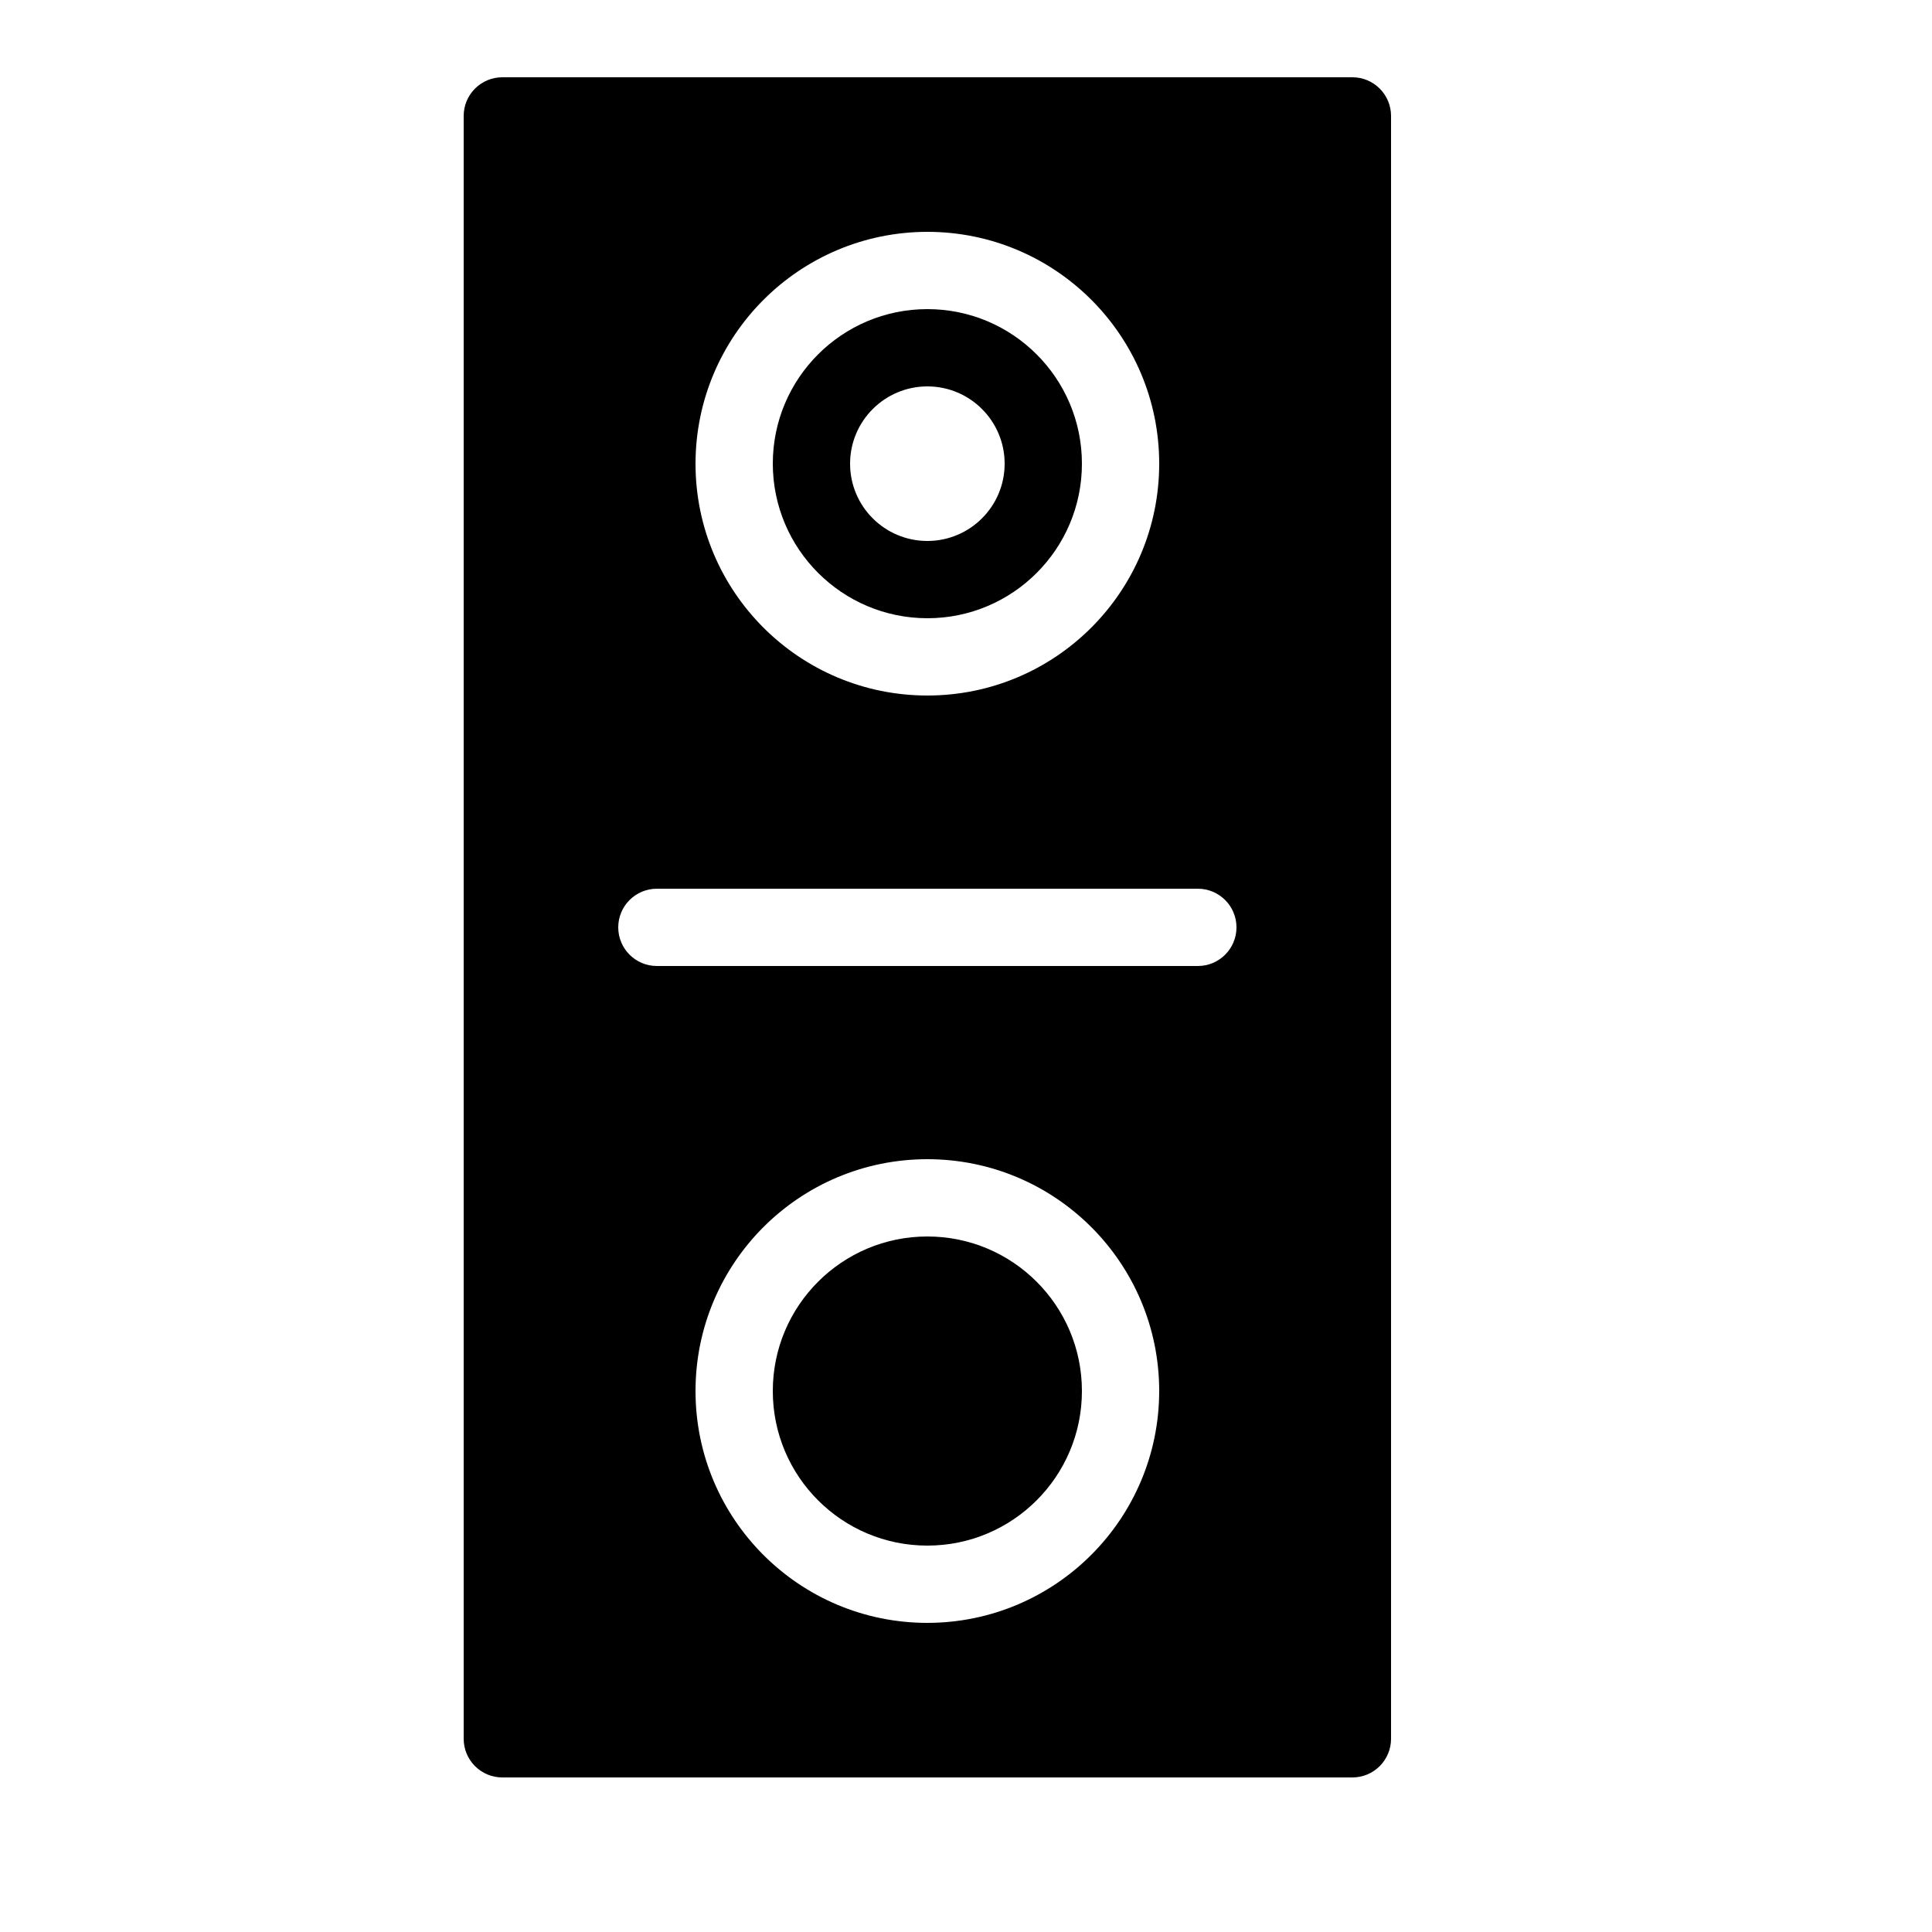
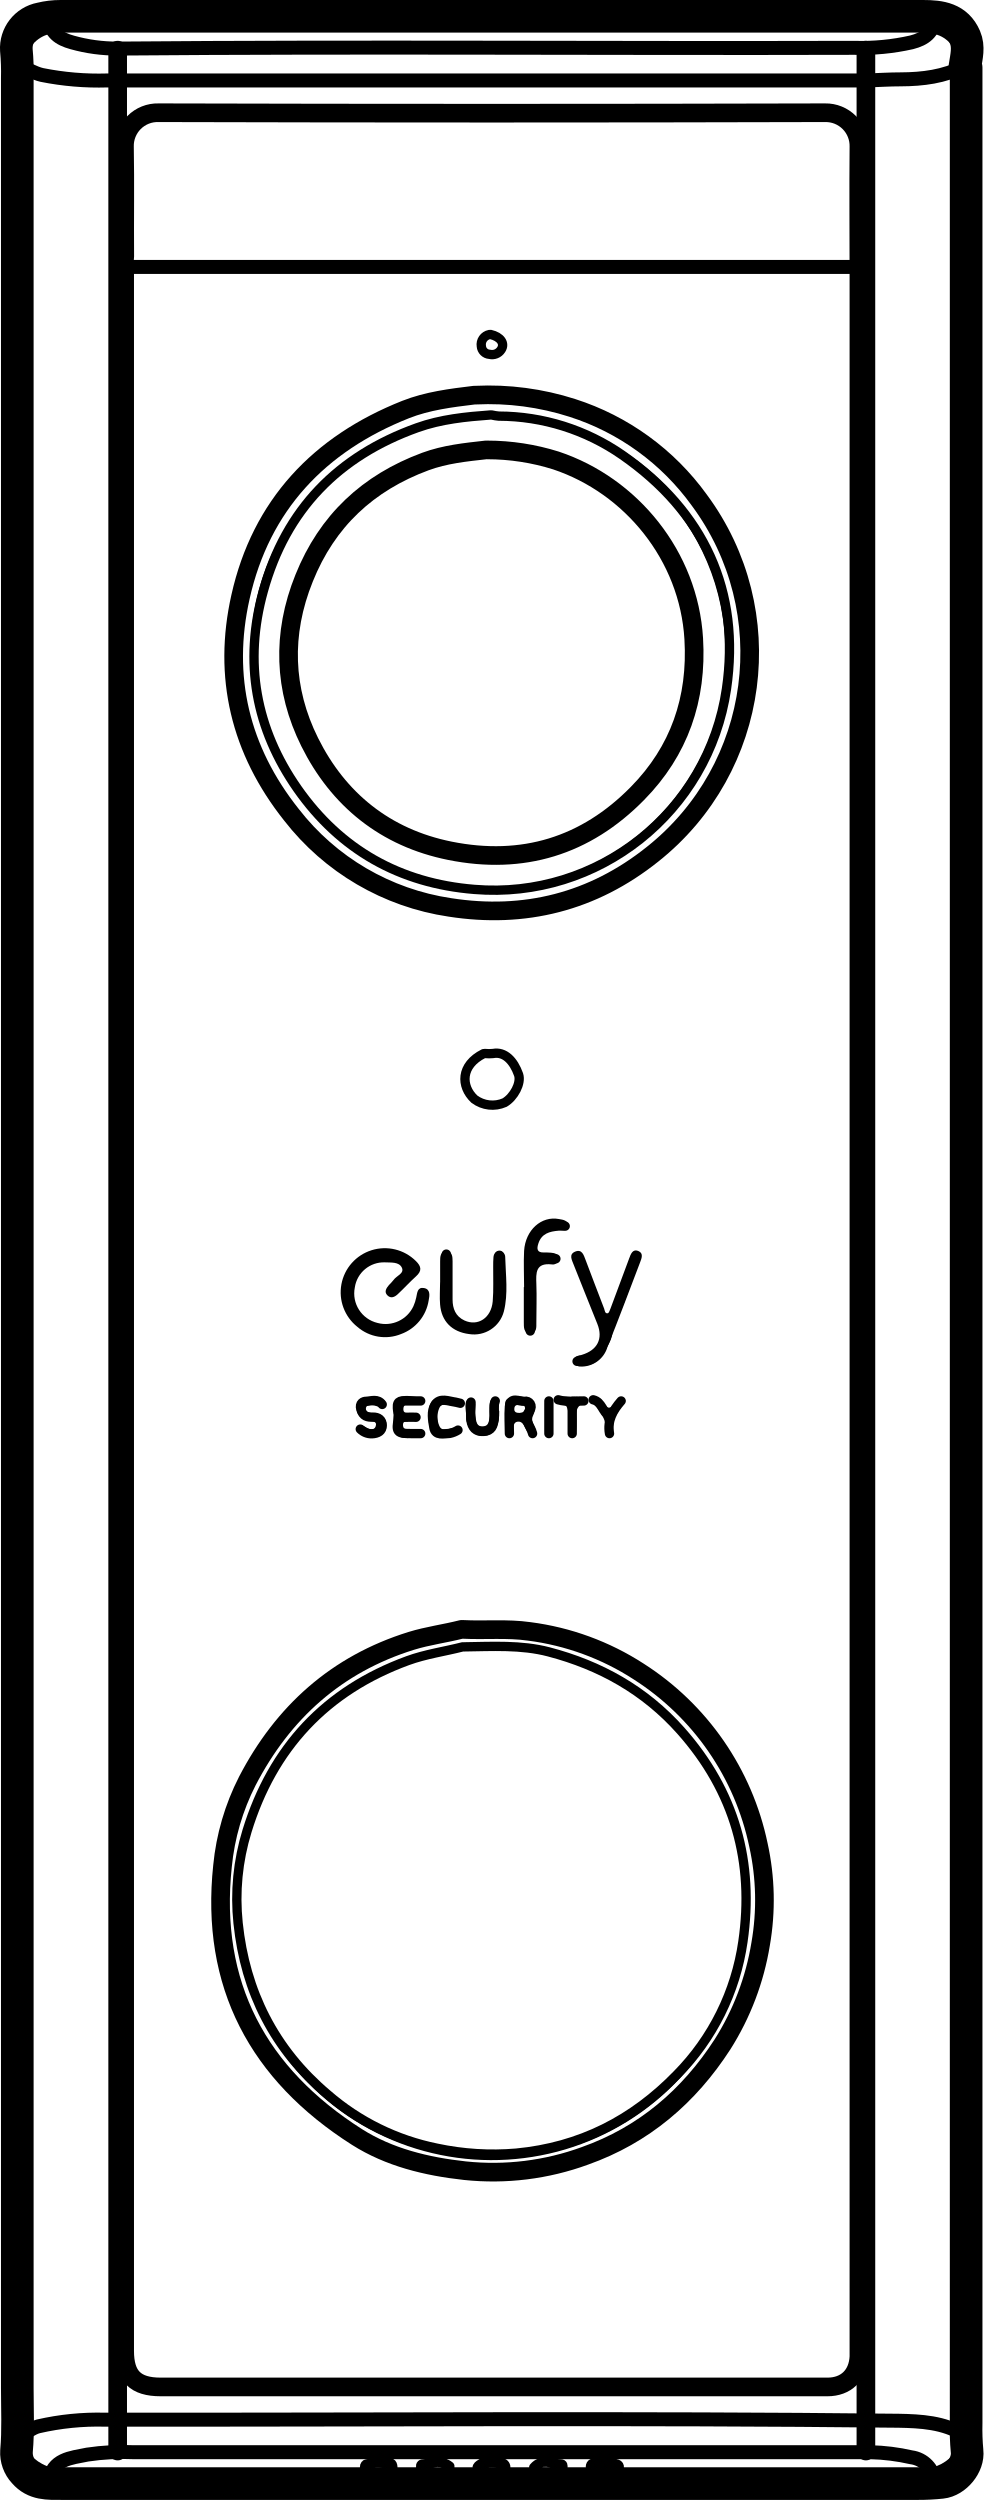
- <svg xmlns="http://www.w3.org/2000/svg" viewBox="0 0 100 100" x="0px" y="0px">
-   <g>
-     <path d="M48,32a8,8,0,1,0-8-8A8.01,8.01,0,0,0,48,32Zm0-12a4,4,0,1,1-4,4A4.003,4.003,0,0,1,48,20Z" />
-     <circle cx="48" cy="72" r="8" />
-     <path d="M70,4H26a1.999,1.999,0,0,0-2,2V90a1.999,1.999,0,0,0,2,2H70a1.999,1.999,0,0,0,2-2V6A1.999,1.999,0,0,0,70,4ZM48,12A12,12,0,1,1,36,24,12.013,12.013,0,0,1,48,12Zm0,72A12,12,0,1,1,60,72,12.013,12.013,0,0,1,48,84ZM62,50H34a2,2,0,0,1,0-4H62a2,2,0,0,1,0,4Z" />
-   </g>
+ <svg xmlns="http://www.w3.org/2000/svg" id="e2618fb2-9577-4765-be78-714d36dd8b3f" data-name="Layer 2" width="210.98" height="536.26" viewBox="0 0 210.98 536.26">
+   <path d="M206.17,6.84A7.78,7.78,0,0,1,208,12.13c0,1.17,0,2.34,0,3.5V524.82c0,5.92-2.66,8.77-8.53,9.12-.92.06-1.84,0-2.75,0H14.27c-1,0-2,0-3,0-5.6-.42-8.23-3.23-8.3-8.85,0-1.25,0-2.5,0-3.75Q3,267.23,3,13.14c0-2.3.23-4.5,1.86-6.3l.38.32a7.88,7.88,0,0,0-1.12,3c0,.31,0,.82.14.9.36.18.52-.25.68-.51A9.43,9.43,0,0,1,7.69,7.79c.87-.63,3.13-.46,2.35-2.09S7.76,5.54,6.6,6a4.64,4.64,0,0,0-.44.23l-.32-.38c1.85-1.74,4.15-1.9,6.52-1.9H198.64c2.37,0,4.67.16,6.52,1.9-.11.13-.22.25-.32.38a3.81,3.81,0,0,0-.45-.23c-1.16-.44-2.63-1.8-3.48-.24S202.57,6.93,203,8a5.61,5.61,0,0,0-4.59,1c-3,2-6.64,2-10.1,2.35-3,.29-2,2.43-2.18,4.09-.16,2,1.2,2,2.63,2a53.92,53.92,0,0,0,16.76-2c-.76,1.2-2.09,1.26-3.26,1.6-4.47,1.29-9.1.87-13.65,1.29-2,.19-2.68.9-2.51,2.77.07.74,0,1.5,0,2.25V514.61a16.51,16.51,0,0,1,0,2c-.27,2.2.68,2.87,2.85,2.89,5.24,0,10.53.12,15.52,2,1.7.64,2.08.21,2-1.38,0-.67,0-1.34,0-2V20.16c0-.91,0-1.83,0-2.75a1.9,1.9,0,0,0-.87-1.93c1.32-1.79.71-3.45-.44-5C204.46,9.6,203.71,8.83,203,8c1,0,1.56.76,2.24,1.34s.9,2,1.48,1.59.07-1.63-.29-2.46c-.2-.44-.43-.88-.64-1.32ZM5.47,15.48c-1.42,1-.85,2.43-.85,3.68q0,249.84,0,499.69c0,.66,0,1.33,0,2,0,.86.34,1.25,1.24.89,5.38-2.16,11.07-2.15,16.72-2.28,1.7,0,2.49-.62,2.34-2.35-.05-.67,0-1.34,0-2V22.92c0-.67-.05-1.34,0-2,.12-1.64-.49-2.46-2.26-2.47a64.44,64.44,0,0,1-7.22-.4c-3.41-.41-7-.12-9.92-2.54a52.44,52.44,0,0,0,15.76,2c3.66-.06,3.75-.16,3.67-3.79,0-1.64-.8-2.12-2.25-2.3-4.1-.51-8.36-.56-11.77-3.46A1.5,1.5,0,0,0,10,7.75C6.54,8,4,12.4,5.47,15.48ZM25.59,268.75V515.46c0,4,0,4,3.94,4h152c3.89,0,3.9,0,3.9-4V22.49c0-4,0-4-3.94-4h-152c-.5,0-1,0-1.5,0-1.65-.11-2.53.54-2.4,2.31.06.91,0,1.83,0,2.75Zm80-264.15q-45.6,0-91.19,0c-1,0-2.68-.68-3,.86s.77,2.66,2.2,3.26a22.93,22.93,0,0,0,2.83.95,37,37,0,0,0,9.67.81H185c1.75,0,3.5,0,5.25-.12A23.46,23.46,0,0,0,196.81,9c1.61-.57,3.07-1.65,2.81-3.37-.28-1.88-2.19-1-3.34-1Q150.92,4.56,105.58,4.6Zm-.06,521.81h76c.84,0,1.67,0,2.5,0a1.36,1.36,0,0,0,1.37-1.19c1-3.66-.07-5.08-3.79-5.08H29.38c-.75,0-1.5,0-2.25,0a1.46,1.46,0,0,0-1.4.85c-1.34,2.88.2,5.42,3.32,5.43Zm0,6.55q45.61,0,91.21,0c1,0,2.47.61,2.79-.8s-.69-2.34-1.89-2.94a10.93,10.93,0,0,0-2.32-.9,38.19,38.19,0,0,0-8.89-1.18q-81,0-161.92,0A28.79,28.79,0,0,0,14,528.89c-1.49.59-2.86,1.67-2.47,3.31.33,1.42,2,.73,3.08.73Q60,533,105.53,533Zm-.31-515.48h52c8.41,0,16.83,0,25.24,0,.95,0,2.23.39,2.69-.74a6,6,0,0,0,0-4.39c-.49-1.26-1.89-.79-2.91-.79q-18.61,0-37.22,0-58,0-115.94,0c-2.16,0-3.62.09-3.56,3,0,2.51,1,3,3.26,3Q67,17.42,105.22,17.48ZM24.9,523.72c0-3.61-.26-3.85-3.54-3.52-1.9.19-3.8.32-5.71.36a27.93,27.93,0,0,0-8.08,1.3c-3.18,1-3.67,2.67-1.78,5.46,1.42,2.08,4.16,3.46,5.43,2.42,3.18-2.62,7-2.87,10.8-3.2C24.24,526.35,25.33,525.77,24.9,523.72Zm161.19-.26c-.45,2.08.5,2.91,3,3.1,3.67.27,7.51.5,10.54,3.16.66.58,1.42.33,2.13.14,2.29-.6,4.72-3.43,4.43-5.46-.32-2.29-2.46-2.4-4.15-2.92-4.19-1.28-8.58-.71-12.86-1.29C186.44,519.81,186.11,520.21,186.09,523.46ZM202,532.8c2,.08,5-3,5-5.16a4.58,4.58,0,0,0-.12-.71c-.19.09-.48.12-.57.27a8.28,8.28,0,0,1-4.79,3.69.94.94,0,0,0-.64,1.18A1,1,0,0,0,202,532.8ZM4.07,527.54a6.49,6.49,0,0,0,4.39,5.16c.67.14,1.39.26,1.7-.54s-.31-1.22-1-1.44A7.62,7.62,0,0,1,5,527.49a3.39,3.39,0,0,0-.69-.61Z" transform="translate(-0.01 -0.74)" />
+   <path d="M205.66,6.33l.51.51-.37.32-.46-.5Z" transform="translate(-0.01 -0.74)" />
+   <path d="M4.83,6.84l.51-.51.33.33-.46.5Z" transform="translate(-0.01 -0.74)" />
+   <path d="M205.16,5.83l.5.5-.32.33-.5-.45C204.94,6.08,205.05,6,205.16,5.83Z" transform="translate(-0.01 -0.74)" />
+   <path d="M5.34,6.33l.5-.49.32.37-.49.45Z" transform="translate(-0.01 -0.74)" />
+   <path d="M26,268.73q0-117.11,0-234.22a31.26,31.26,0,0,1,.11-3.75,6.77,6.77,0,0,1,7-6.41c1.92-.06,3.84,0,5.75,0H175.63c7.15,0,9.35,2.23,9.35,9.46q0,235,0,470a24,24,0,0,1-.25,4,6.76,6.76,0,0,1-6.49,5.87c-.91.07-1.83,0-2.75,0H36c-7.83,0-10-2.12-10-9.91Q26,386.22,26,268.73Zm157.36,14.92v-221c0-4,0-4-3.89-4H32c-4.84,0-4.39-.4-4.39,4.49V503.9c0,1-.06,2,0,3A5.37,5.37,0,0,0,32.88,512c.75.05,1.5,0,2.25,0H175.88c.75,0,1.5,0,2.25,0a5.35,5.35,0,0,0,5.22-5.05c.1-1,0-2,0-3ZM105.52,57.45H180c3.38,0,3.39,0,3.4-3.26,0-7.17,0-14.33,0-21.49,0-5-2-7.05-6.92-7.05H34.52c-4.82,0-6.87,2.06-6.89,6.84,0,7.16,0,14.32,0,21.49,0,3.45,0,3.47,3.44,3.47Z" transform="translate(-0.01 -0.74)" />
+   <path d="M105.29,528.39c1.4.3,3.45-.31,3.4,1.66,0,1.68-2,1.4-3.22,1.39s-3.14.3-3.17-1.45S104.24,528.76,105.29,528.39Zm.39,1.06c-.66.14-1.72-.3-1.87.55-.12.64.88.46,1.39.46.7,0,1.85.3,2-.38C107.34,529.23,106.23,529.64,105.68,529.45Z" transform="translate(-0.01 -0.74)" />
+   <path d="M94.12,528.49a5.4,5.4,0,0,1,1.1.12c.75.16,1.46.46,1.42,1.43s-.69,1.12-1.35,1.21a12.27,12.27,0,0,1-3,.13c-.92-.11-2.26-.11-2.16-1.5s1.35-1.25,2.32-1.39C92.82,528.45,93.16,528.49,94.12,528.49Zm-.89,2c.67-.17,1.9.29,1.92-.48s-1.17-.54-1.83-.54-1.92-.29-1.94.45S92.56,530.34,93.23,530.51Z" transform="translate(-0.01 -0.74)" />
+   <path d="M118.22,528.48a6.25,6.25,0,0,1,1.18.14c.73.19,1.5.44,1.47,1.41s-.72,1.1-1.38,1.19a12.2,12.2,0,0,1-2.95.18c-.92-.1-2.24-.09-2.15-1.51s1.32-1.27,2.28-1.4A13.91,13.91,0,0,1,118.22,528.48Zm-.48,2c.67-.14,1.88.26,1.89-.51s-1.21-.5-1.89-.5-1.89-.29-1.89.49S117.06,530.36,117.74,530.5Z" transform="translate(-0.01 -0.74)" />
+   <path d="M81.56,528.43a15.42,15.42,0,0,1,1.59.19c.67.15,1.26.45,1.29,1.27s-.52,1.15-1.19,1.36a6.58,6.58,0,0,1-3.44.06c-.78-.18-1.78-.28-1.7-1.42s1-1.17,1.83-1.33A14.19,14.19,0,0,1,81.56,528.43Zm0,1c-.7.21-2-.31-2.19.47s1,.55,1.53.57c.8,0,2.06.37,2.27-.38S82.18,529.64,81.54,529.42Z" transform="translate(-0.01 -0.74)" />
+   <path d="M129.43,531.56a8.09,8.09,0,0,1-2.07-.49c-1.2-.65-1.2-1.59,0-2.23a4.14,4.14,0,0,1,2.16-.35c1.31.09,3.35-.38,3.28,1.58C132.73,531.72,130.74,531.23,129.43,531.56Zm.33-1c.68-.16,1.89.26,1.88-.54s-1.23-.47-1.91-.48-1.89-.28-1.87.51S129.1,530.33,129.76,530.51Z" transform="translate(-0.01 -0.74)" />
+   <path d="M105.57,197.12a56.32,56.32,0,1,1,56.28-56.33A56.15,56.15,0,0,1,105.57,197.12Zm-.2-2.19a54.18,54.18,0,1,0-54.12-54A53.79,53.79,0,0,0,105.37,194.93Z" transform="translate(-0.01 -0.74)" />
+   <path d="M105.46,349.38c31.85-.59,59.28,26.08,59.17,59a59.13,59.13,0,1,1-118.25-.16C46.32,375.4,73.69,348.84,105.46,349.38Zm.07,1.66A57.13,57.13,0,0,0,48.08,408c0,32,25.51,57.88,57.15,57.91a57.43,57.43,0,1,0,.3-114.86Z" transform="translate(-0.01 -0.74)" />
+   <path d="M82.59,271.52a6.3,6.3,0,0,0-6.47,5.38A6.51,6.51,0,0,0,81,284.52a6.59,6.59,0,0,0,7.69-3.59,9,9,0,0,0,.61-1.9c.22-1,.24-2.25,1.66-2s1.21,1.63,1,2.66a9.18,9.18,0,0,1-5.9,7.2,9.08,9.08,0,0,1-9.4-1.54,9.46,9.46,0,1,1,12.53-14.14c1.22,1.18,1.37,2.13.06,3.31s-2.59,2.59-3.93,3.84c-.64.59-1.45,1-2.21.24s-.23-1.54.32-2.2a13,13,0,0,0,1-1.1c.61-.91,2.39-1.4,1.77-2.66S83.92,271.59,82.59,271.52Z" transform="translate(-0.01 -0.74)" />
+   <path d="M124.38,293.87a1.2,1.2,0,0,1-1.13-1c-.22-1.14.74-1.27,1.56-1.51,3.34-1,4.6-3.45,3.34-6.62-1.69-4.25-3.42-8.48-5.09-12.73-.37-1-1.11-2.21.34-2.8s1.82.76,2.2,1.74c1.34,3.49,2.63,7,4,10.49.15.42.16,1.11.77,1,.23,0,.45-.64.59-1,1.34-3.58,2.65-7.17,4-10.74.35-.91.72-2.14,2-1.6,1.12.47.69,1.54.36,2.4-2.31,6.06-4.58,12.13-7,18.15A5.83,5.83,0,0,1,124.38,293.87Z" transform="translate(-0.01 -0.74)" />
+   <path d="M94.42,275.82c0-1.5,0-3,0-4.49,0-1,0-2.21,1.43-2.16,1.2.05,1.23,1.18,1.24,2.1,0,2.75,0,5.49,0,8.23,0,1.95.65,3.61,2.55,4.49,2.88,1.32,5.75-.54,6.06-4.11.21-2.48.07-5,.1-7.48,0-.66,0-1.33.06-2s.44-1.3,1.24-1.3a1.27,1.27,0,0,1,1.28,1.29c.1,3.89.67,7.84-.29,11.66a6.61,6.61,0,0,1-7.47,4.85c-3.65-.46-5.93-2.73-6.21-6.35-.13-1.57,0-3.16,0-4.74Z" transform="translate(-0.01 -0.74)" />
+   <path d="M112.43,276.81c0-2.58-.13-5.17,0-7.74.27-4.48,3.71-7.56,7.48-6.84.88.16,2,.25,1.91,1.5s-1.18.9-2,1c-1.9.16-3.62.59-4.32,2.72-.4,1.2-.3,2,1.2,1.95.5,0,1,0,1.5.05.78.07,1.57.25,1.64,1.19a1.24,1.24,0,0,1-1.48,1.32c-3.48-.38-3.39,1.81-3.3,4.23.11,2.74,0,5.49,0,8.24,0,1,.12,2.28-1.26,2.31-1.55,0-1.41-1.35-1.43-2.41,0-2.5,0-5,0-7.49Z" transform="translate(-0.01 -0.74)" />
+   <path d="M108.37,304.57a6.68,6.68,0,0,1,0-1c.16-1.06-.52-2.58,1-3a5.09,5.09,0,0,1,4.54.52c1.22.92,1,2.12.42,3.35-.5,1,.19,1.91.5,2.83.18.52.63,1.15-.13,1.51s-1.1-.16-1.42-.68c-.22-.35-.4-.73-.6-1.09-.37-.65-.69-1.42-1.61-1.32s-.89,1-1,1.72-.13,1.28-.91,1.22-.77-.76-.79-1.34c0-.91,0-1.82,0-2.73Zm3.08-.75c.6-.07,1.22-.23,1.19-1s-.73-.77-1.3-.75-1,.19-1,.8C110.24,303.7,110.83,303.81,111.45,303.82Z" transform="translate(-0.01 -0.74)" />
+   <path d="M84.41,304.63c0-4.16,1-4.95,5.07-4.21.49.08,1.09.09,1.14.71s-.52.72-1,.85c-1.06.29-2.9-.56-3.07.79-.22,1.76,1.77.76,2.69,1.23.32.16.6.34.54.7a.79.79,0,0,1-.46.53,6,6,0,0,1-1.21.25c-.69.13-1.72-.11-1.66,1s1.06.82,1.77.89c.42,0,.84,0,1.25.05s1.11,0,1.15.69c0,.81-.68.79-1.24.88C85.32,309.68,84.41,308.87,84.41,304.63Z" transform="translate(-0.01 -0.74)" />
+   <path d="M80.08,300.38a8.82,8.82,0,0,1,1.55.29c.67.22,1.27.73,1,1.49-.31.94-1,.49-1.65.26a5.09,5.09,0,0,0-1.43-.31c-.52,0-1,.15-1.07.78s.37.74.77.86c.64.18,1.31.25,1.94.45a2.24,2.24,0,0,1,1.7,2.46,2.3,2.3,0,0,1-2,2.21,5.13,5.13,0,0,1-2.72-.1c-.8-.27-1.77-.66-1.35-1.7s1.19-.48,1.87-.07,1.59.6,1.9-.3c.4-1.15-.75-1.06-1.39-1.21-1.79-.4-2.94-1.34-2.63-3.28C76.85,300.5,78.29,300.41,80.08,300.38Z" transform="translate(-0.01 -0.74)" />
+   <path d="M107.1,303.46a13.3,13.3,0,0,1-.1,1.86c-.38,1.86-1.32,3.38-3.36,3.43s-3.07-1.38-3.56-3.23A1.2,1.2,0,0,1,100,305c.14-1.48-.8-4,.79-4.18,1.92-.19.91,2.29,1.18,3.59.21,1.06.12,2.38,1.64,2.3,1.31-.06,1.32-1.26,1.4-2.26,0-.33,0-.67,0-1,.15-1-.33-2.7,1-2.7C107.75,300.78,106.73,302.61,107.1,303.46Z" transform="translate(-0.01 -0.74)" />
+   <path d="M95.83,300.37a4.82,4.82,0,0,1,1,.09c.7.18,1.69.34,1.54,1.26s-1,.64-1.68.49c-.89-.2-2-.48-2.44.54a4.8,4.8,0,0,0,0,3.86c.46,1.09,1.51.76,2.4.54.57-.14,1.25-.37,1.48.36s-.56,1.09-1.15,1.31c-2.71,1-5-.51-5-3.47C91.79,301.43,92.6,300.35,95.83,300.37Z" transform="translate(-0.01 -0.74)" />
+   <path d="M105.5,238.09a5.84,5.84,0,1,1,6.06-5.9A5.84,5.84,0,0,1,105.5,238.09Zm0-.67a5.17,5.17,0,1,0-5.33-5.13A5.4,5.4,0,0,0,105.47,237.42Z" transform="translate(-0.01 -0.74)" />
+   <path d="M130.78,308.65a.83.83,0,0,1-.86-1c.2-2.18-.89-3.82-2.13-5.42-.34-.46-.8-1.08-.16-1.53s1.3.08,1.62.66c1,1.89,1.91,1.66,2.86-.06.34-.6,1-1.14,1.65-.69.81.56.07,1.23-.28,1.69-1.18,1.55-2.16,3.14-1.94,5.22A.93.93,0,0,1,130.78,308.65Z" transform="translate(-0.01 -0.74)" />
+   <path d="M122.78,300.34a16.52,16.52,0,0,1,2.33.19c.76.17,1,1,.29,1.18-2.34.72-1.61,2.56-1.73,4.1,0,.66,0,1.33-.09,2a.79.79,0,0,1-.77.82.78.78,0,0,1-.8-.79c-.06-1.07-.06-2.15-.1-3.23a3.64,3.64,0,0,0-.38-2.17c-.43-.6-2-.42-1.43-1.56C120.62,299.89,122,300.61,122.78,300.34Z" transform="translate(-0.01 -0.74)" />
+   <path d="M118.56,304.66c0,.91,0,1.82,0,2.72,0,.59-.12,1.24-.89,1.23s-.77-.58-.77-1.08q0-2.83,0-5.67c0-.49.11-1.08.74-1.11.79-.05.87.63.9,1.2,0,.9,0,1.81,0,2.71Z" transform="translate(-0.01 -0.74)" />
+   <path d="M107.15,72.83c1.19,1.2,1.3,2.5,0,3.63a2.42,2.42,0,0,1-3.37,0c-1.26-1.12-1.15-2.43,0-3.63l.31.35c-.51,1-.81,2,.31,2.83a1.65,1.65,0,0,0,2.06,0c1.12-.82.82-1.82.31-2.84C106.94,73.06,107.05,73,107.15,72.83Z" transform="translate(-0.01 -0.74)" />
+   <path d="M103.85,72.83a2.19,2.19,0,0,1,3.3,0c-.1.12-.21.23-.31.34h-2.68Z" transform="translate(-0.01 -0.74)" />
+   <path d="M105.53,89.25c29,0,51.78,23,51.58,52.33a51.2,51.2,0,0,1-51.64,50.84c-30.45,0-52-24.92-51.67-52.65S77.32,89.19,105.53,89.25ZM105.41,191a50.2,50.2,0,1,0-50.19-50.2A49.86,49.86,0,0,0,105.41,191Z" transform="translate(-0.01 -0.74)" />
+   <path d="M160.64,408.52A55.14,55.14,0,1,1,50.37,408c0-30.82,26-55,55.51-54.77C135,353.43,160.85,377.47,160.64,408.52Zm-55-54a53.62,53.62,0,0,0-54,53.38c-.1,30.08,23.83,54.42,53.57,54.48a53.84,53.84,0,0,0,54.29-53.5C159.53,378.54,135.83,354.59,105.62,354.52Z" transform="translate(-0.01 -0.74)" />
+   <path d="M128.15,178.19c-11,6.76-22.79,8.06-35.15,4.59a32.55,32.55,0,0,1-10.15-4.59l.3-.38a46.35,46.35,0,0,0,21.85,6.1,45.84,45.84,0,0,0,22.85-6.11Z" transform="translate(-0.01 -0.74)" />
+   <path d="M144.68,121.36q10,20.65-1,40.79l-.37-.3A47.72,47.72,0,0,0,148.53,140c-.08-6.48-1.88-12.45-4.22-18.36Z" transform="translate(-0.01 -0.74)" />
+   <path d="M83.85,102.81a41.45,41.45,0,0,1,25.63-5.65,34.76,34.76,0,0,1,13.66,3.65c-.09.13-.18.25-.26.38l-2.35-.82a43.76,43.76,0,0,0-16.12-2.63,45.47,45.47,0,0,0-20.27,5.45Z" transform="translate(-0.01 -0.74)" />
+   <path d="M65.81,159.14c-5.87-12.68-5.55-25.27.51-37.78l.37.27c-2,5.2-3.82,10.41-4.15,16.08a48.68,48.68,0,0,0,3.65,21.17Z" transform="translate(-0.01 -0.74)" />
+   <path d="M66.84,120.38a27.65,27.65,0,0,1,6-8.54l.39.32-6,8.49Z" transform="translate(-0.01 -0.74)" />
+   <path d="M138.19,111.84a27.37,27.37,0,0,1,6,8.54l-.35.26-6-8.48Z" transform="translate(-0.01 -0.74)" />
+   <path d="M138.68,169.15a25,25,0,0,1-7.53,7l-.31-.37a78,78,0,0,0,7.46-7Z" transform="translate(-0.01 -0.74)" />
+   <path d="M77.35,174.18a16.87,16.87,0,0,1-5-5l.38-.31,5,5Z" transform="translate(-0.01 -0.74)" />
+   <path d="M134.15,107.82a12.82,12.82,0,0,1,4,4l-.39.32-4-4C134,108.07,134.05,108,134.15,107.82Z" transform="translate(-0.01 -0.74)" />
+   <path d="M72.81,111.84a12.92,12.92,0,0,1,4-4l.31.38-4,4Z" transform="translate(-0.01 -0.74)" />
+   <path d="M143.68,162.15a15.13,15.13,0,0,1-3,4.51l-.39-.31,3-4.5Z" transform="translate(-0.01 -0.74)" />
+   <path d="M70.31,166.66a14.24,14.24,0,0,1-3-4.53l.36-.28,3,4.5Z" transform="translate(-0.01 -0.74)" />
+   <path d="M127.13,102.84a13.93,13.93,0,0,1,4.53,3l-.31.39-4.5-3Z" transform="translate(-0.01 -0.74)" />
+   <path d="M79.34,105.8a15.13,15.13,0,0,1,4.51-3l.29.37-4.49,3Z" transform="translate(-0.01 -0.74)" />
+   <path d="M123.14,100.81a10.22,10.22,0,0,1,4,2l-.28.35-4-2C123,101.06,123.05,100.94,123.14,100.81Z" transform="translate(-0.01 -0.74)" />
+   <path d="M82.85,178.19a8.86,8.86,0,0,1-3-2l.32-.39,3,2Z" transform="translate(-0.01 -0.74)" />
+   <path d="M131.15,176.17a8.46,8.46,0,0,1-3,2l-.3-.39,3-2Z" transform="translate(-0.01 -0.74)" />
+   <path d="M79.84,176.19a8.09,8.09,0,0,1-2.49-2l.3-.37c.84.66,1.68,1.32,2.51,2Z" transform="translate(-0.01 -0.74)" />
+   <path d="M140.7,166.66a8,8,0,0,1-2,2.49l-.38-.31,2-2.49Z" transform="translate(-0.01 -0.74)" />
+   <path d="M67.34,162.13a6.43,6.43,0,0,1-1.53-3l.38-.26c.5,1,1,2,1.51,3Z" transform="translate(-0.01 -0.74)" />
+   <path d="M131.66,105.8a7.75,7.75,0,0,1,2.49,2c-.1.13-.2.25-.31.37l-2.49-2Z" transform="translate(-0.01 -0.74)" />
+   <path d="M76.85,107.82a7.86,7.86,0,0,1,2.49-2l.31.39-2.49,2Z" transform="translate(-0.01 -0.74)" />
+   <path d="M72.32,169.15a7.83,7.83,0,0,1-2-2.49l.39-.31,2,2.49Z" transform="translate(-0.01 -0.74)" />
+   <path d="M144.16,120.38l.52,1-.37.26c-.17-.32-.33-.65-.5-1Z" transform="translate(-0.01 -0.74)" />
+   <path d="M66.32,121.36l.52-1,.36.27-.51,1Z" transform="translate(-0.01 -0.74)" />
+   <path d="M26.75,58.25V505c0,5.48,2.27,7.75,7.75,7.75h143c4,0,6.56-2.51,6.75-6.5,0-.42,0-.83,0-1.25V60.5c0-9.42-.09-18.83,0-28.25A7.12,7.12,0,0,0,177,24.92q-71.5.2-143,0a7.11,7.11,0,0,0-7.29,7.33c.14,7.83,0,15.67.06,23.5,0,.74-.33,1.55.23,2.25" transform="translate(-0.01 -0.74)" style="fill:none;stroke:#000;stroke-linecap:round;stroke-linejoin:round;stroke-width:4px" />
+   <path d="M207.25,15.25q0,252.63,0,505.25a50.43,50.43,0,0,0,.2,6c.36,3-2.47,6.41-5.46,6.72a46.38,46.38,0,0,1-5,.26q-91.87,0-183.75,0c-2.88,0-5.81.19-8.06-2.43a6.1,6.1,0,0,1-1.63-4.54c.4-4.51.17-9,.17-13.51q0-247.75,0-495.5a50.43,50.43,0,0,0-.2-6A6.44,6.44,0,0,1,8.75,4.75,17.9,17.9,0,0,1,13,4.24l185,0c3.72,0,7.26.46,9,4.49.9,2.09.31,4.17,0,6.25" transform="translate(-0.01 -0.74)" style="fill:none;stroke:#000;stroke-linecap:round;stroke-linejoin:round;stroke-width:7px" />
+   <path d="M185.75,11.5v515" transform="translate(-0.01 -0.74)" style="fill:none;stroke:#000;stroke-linecap:round;stroke-linejoin:round;stroke-width:4px" />
+   <path d="M25.25,11.5v515" transform="translate(-0.01 -0.74)" style="fill:none;stroke:#000;stroke-linecap:round;stroke-linejoin:round;stroke-width:4px" />
+   <path d="M105.25,89.75c-5.34.39-10.65.91-15.75,2.74-16.94,6.08-28.15,17.51-33,35-4.27,15.35-1.66,29.59,7.34,42.46C73,183,85.71,190.22,101.75,191.52a50.44,50.44,0,0,0,54.09-43c3.08-21-4.84-38-22.37-50.19A46.61,46.61,0,0,0,107,90a11.14,11.14,0,0,1-1.5-.24" transform="translate(-0.01 -0.74)" style="fill:none;stroke:#000;stroke-linecap:round;stroke-linejoin:round;stroke-width:2px" />
+   <path d="M10.5,4.75c.36,3,2.12,4.3,5,5.09a35.49,35.49,0,0,0,9.78,1.32c52.67-.45,105.33,0,158-.16a48.85,48.85,0,0,0,12.27-1.18c2.87-.74,4.62-2.09,5-5.07" transform="translate(-0.01 -0.74)" style="fill:none;stroke:#000;stroke-linecap:round;stroke-linejoin:round;stroke-width:3px" />
+   <path d="M206.75,523c-4.31-2.65-9.19-2.91-14-3-56.75-.63-113.5-.17-170.25-.23A57.24,57.24,0,0,0,8.24,521.2c-1.48.38-2.54,1.48-4,1.8" transform="translate(-0.01 -0.74)" style="fill:none;stroke:#000;stroke-linecap:round;stroke-linejoin:round;stroke-width:3px" />
+   <path d="M10.5,533c.72-4.83,4.68-5,8.25-5.74a51.44,51.44,0,0,1,10-.51h158a43.9,43.9,0,0,1,8.73,1.09,5.76,5.76,0,0,1,5,5.17" transform="translate(-0.01 -0.74)" style="fill:none;stroke:#000;stroke-linecap:round;stroke-linejoin:round;stroke-width:3px" />
+   <path d="M185.5,18Q104.25,18,23,18A61.89,61.89,0,0,1,9,16.82C7.27,16.43,5.89,15.43,4.25,15" transform="translate(-0.01 -0.74)" style="fill:none;stroke:#000;stroke-linecap:round;stroke-linejoin:round;stroke-width:3px" />
+   <path d="M27.25,58h156.5" transform="translate(-0.01 -0.74)" style="fill:none;stroke:#000;stroke-linecap:round;stroke-linejoin:round;stroke-width:3px" />
+   <path d="M95.75,269.75c0,3.33,0,6.67,0,10a5.75,5.75,0,0,0,5.49,6,5.84,5.84,0,0,0,6-5.75c.1-3.33,0-6.67-.1-10" transform="translate(-0.01 -0.74)" style="fill:none;stroke:#000;stroke-linecap:round;stroke-linejoin:round;stroke-width:2px" />
+   <path d="M88.25,272.25A8.08,8.08,0,0,0,75,280.75c1.22,3.35,5,5.94,8.25,5.48,4.57-.65,7.16-3.57,7.5-8" transform="translate(-0.01 -0.74)" style="fill:none;stroke:#000;stroke-linecap:round;stroke-linejoin:round;stroke-width:2px" />
+   <path d="M206.75,15c-4.24,2.18-8.81,2.74-13.5,2.76-2.42,0-4.83.16-7.25.24" transform="translate(-0.01 -0.74)" style="fill:none;stroke:#000;stroke-linecap:round;stroke-linejoin:round;stroke-width:3px" />
+   <path d="M98.75,301.75a8.56,8.56,0,0,0-1-.24c-1.54-.19-3.39-1.07-4.42.54-.91,1.41-.52,3.34-.25,4.94.32,1.84,2.14,1.25,3.42,1.22a5.29,5.29,0,0,0,1.75-.71" transform="translate(-0.01 -0.74)" style="fill:none;stroke:#000;stroke-linecap:round;stroke-linejoin:round;stroke-width:2px" />
+   <path d="M121.25,263.75c-5-1-7.28,1.5-7.35,6.75s0,10.5-.15,15.75" transform="translate(-0.01 -0.74)" style="fill:none;stroke:#000;stroke-linecap:round;stroke-linejoin:round;stroke-width:2px" />
+   <path d="M124,270.5c2,4.85,3.39,9.91,6,14.52,1.06,1.9-.38,3.61-1.24,5.22s-2.3,2.84-4.47,2.28c-.14,0-.33.15-.5.23" transform="translate(-0.01 -0.74)" style="fill:none;stroke:#000;stroke-linecap:round;stroke-linejoin:round;stroke-width:2px" />
+   <path d="M136.25,270.5c-1.79,4.88-3.15,9.94-5.75,14.5" transform="translate(-0.01 -0.74)" style="fill:none;stroke:#000;stroke-linecap:round;stroke-linejoin:round;stroke-width:2px" />
+   <path d="M96.5,529.75c-1.72-1.42-3.63-.64-5.5-.52-.59,0-.83.17-.76.77,0,.36-.07.76.51.75,2,0,4,1.15,5.75-.75" transform="translate(-0.01 -0.74)" style="fill:none;stroke:#000;stroke-linecap:round;stroke-linejoin:round;stroke-width:2px" />
+   <path d="M114.5,530.25c1.73,1.29,3.63.7,5.5.52.59,0,.83-.17.76-.77,0-.36.07-.75-.51-.75-2,0-4.06-1.22-5.75.75" transform="translate(-0.01 -0.74)" style="fill:none;stroke:#000;stroke-linecap:round;stroke-linejoin:round;stroke-width:2px" />
+   <path d="M82,302c-.94-1.33-2.33-.71-3.5-.67-.5,0-1.47.34-1.09,1.69.45,1.57,1.42,1.73,2.59,1.7s2,.56,2,1.78-.93,1.74-2.21,1.79a3.4,3.4,0,0,1-2.5-1" transform="translate(-0.01 -0.74)" style="fill:none;stroke:#000;stroke-linecap:round;stroke-linejoin:round;stroke-width:2px" />
+   <path d="M114.25,308.25c-.36-1.65-2.18-3-.56-5.05a1.18,1.18,0,0,0-1.18-1.88c-1.11.11-3-1.15-3.23,1.18-.16,1.9,0,3.83,0,5.75" transform="translate(-0.01 -0.74)" style="fill:none;stroke:#000;stroke-linecap:round;stroke-linejoin:round;stroke-width:2px" />
+   <path d="M207,525.25a10.4,10.4,0,0,1-6.75,5.75" transform="translate(-0.01 -0.74)" style="fill:none;stroke:#000;stroke-linecap:round;stroke-linejoin:round;stroke-width:2px" />
+   <path d="M4,525.25A10.4,10.4,0,0,0,10.75,531" transform="translate(-0.01 -0.74)" style="fill:none;stroke:#000;stroke-linecap:round;stroke-linejoin:round;stroke-width:2px" />
+   <path d="M10.75,7c-3.26.59-5,3-6.75,5.5" transform="translate(-0.01 -0.74)" style="fill:none;stroke:#000;stroke-linecap:round;stroke-linejoin:round;stroke-width:2px" />
+   <path d="M85.5,304.75c-.61,3.23-.39,3.5,2.75,3.5h2" transform="translate(-0.01 -0.74)" style="fill:none;stroke:#000;stroke-linecap:round;stroke-linejoin:round;stroke-width:2px" />
+   <path d="M106.25,301.25c-.53,1.31-.08,2.67-.26,4s-.48,2.43-2.24,2.54-2.48-.91-2.71-2.3a26.53,26.53,0,0,1,0-4" transform="translate(-0.01 -0.74)" style="fill:none;stroke:#000;stroke-linecap:round;stroke-linejoin:round;stroke-width:2px" />
+   <path d="M207,12.5c-1.71-2.49-3.43-5-6.75-5.5" transform="translate(-0.01 -0.74)" style="fill:none;stroke:#000;stroke-linecap:round;stroke-linejoin:round;stroke-width:2px" />
+   <path d="M90.25,301.25h-3c-1,0-2.13-.27-2,1.5.08,1.47.57,2.13,2,2,.66-.05,1.33,0,2,0" transform="translate(-0.01 -0.74)" style="fill:none;stroke:#000;stroke-linecap:round;stroke-linejoin:round;stroke-width:2px" />
+   <path d="M117.75,301.25v7" transform="translate(-0.01 -0.74)" style="fill:none;stroke:#000;stroke-linecap:round;stroke-linejoin:round;stroke-width:2px" />
+   <path d="M122.75,301.75v6.5" transform="translate(-0.01 -0.74)" style="fill:none;stroke:#000;stroke-linecap:round;stroke-linejoin:round;stroke-width:2px" />
+   <path d="M127.25,301c1.9.44,2,2.7,3.5,3.5" transform="translate(-0.01 -0.74)" style="fill:none;stroke:#000;stroke-linecap:round;stroke-linejoin:round;stroke-width:2px" />
+   <path d="M114.5,270.75h4.75" transform="translate(-0.01 -0.74)" style="fill:none;stroke:#000;stroke-linecap:round;stroke-linejoin:round;stroke-width:2px" />
+   <path d="M133.25,301.25c-1.76,2-3,4.18-2.5,7" transform="translate(-0.01 -0.74)" style="fill:none;stroke:#000;stroke-linecap:round;stroke-linejoin:round;stroke-width:2px" />
+   <path d="M119.75,301c1.81.53,3.66.22,5.5.25" transform="translate(-0.01 -0.74)" style="fill:none;stroke:#000;stroke-linecap:round;stroke-linejoin:round;stroke-width:2px" />
+   <path d="M103.75,226.75c-5,2.5-4.9,7-2,9.75a6.45,6.45,0,0,0,6.5.75c2-1.17,3.61-4.17,3-6-1.06-3-3-5-5.47-4.53a8.51,8.51,0,0,1-1.75,0" transform="translate(-0.01 -0.74)" style="fill:none;stroke:#000;stroke-linecap:round;stroke-linejoin:round;stroke-width:2px" />
+   <path d="M104.25,97.25c-4.4.49-8.8.94-13,2.49-12.31,4.56-21.07,12.72-26,25-4.85,12-4.41,23.93,1.19,35.18,6.13,12.33,16.22,20.53,30.09,23.32,15.59,3.13,29.11-1,40.2-12.29,9-9.13,12.86-20.3,12.09-33.2-1.06-17.81-13.43-32.85-29.55-38.23a49.31,49.31,0,0,0-14.74-2.27" transform="translate(-0.01 -0.74)" style="fill:none;stroke:#000;stroke-linecap:round;stroke-linejoin:round;stroke-width:4px" />
+   <path d="M101.75,85.5c-5,.6-10.07,1.24-14.72,3.08C68.47,95.94,56,109.1,51.6,128.77c-3.86,17.14-.08,32.89,10.91,46.72a52.82,52.82,0,0,0,34,19.89c16,2.5,30.69-1.18,43.47-11.4A55.13,55.13,0,0,0,150,108a53.81,53.81,0,0,0-27.22-19.76A58.74,58.74,0,0,0,102,85.5" transform="translate(-0.01 -0.74)" style="fill:none;stroke:#000;stroke-linecap:round;stroke-linejoin:round;stroke-width:4px" />
+   <path d="M105,72.5a2.18,2.18,0,0,0-1.74,2.5A1.86,1.86,0,0,0,105,76.74a2.31,2.31,0,0,0,2.51-1c.87-1.32-.11-2.76-2.26-3.25" transform="translate(-0.01 -0.74)" style="fill:none;stroke:#000;stroke-linecap:round;stroke-linejoin:round;stroke-width:2px" />
+   <path d="M99,350.25c-3.57.91-7.22,1.37-10.76,2.46-16.07,5-27.55,15.36-35.18,30.07A50.91,50.91,0,0,0,47.74,401c-2.7,25.49,7.67,44.66,28.84,58.13,6.87,4.36,14.88,6.33,23.16,7.23a57.38,57.38,0,0,0,25.74-3.18c12.59-4.46,22.29-12.73,29.52-23.93a57.53,57.53,0,0,0,8.17-21.51,54.78,54.78,0,0,0-.47-21.23A58.32,58.32,0,0,0,137,359.28a56.45,56.45,0,0,0-23.47-8.6c-4.77-.68-9.51-.18-14.26-.43" transform="translate(-0.01 -0.74)" style="fill:none;stroke:#000;stroke-linecap:round;stroke-linejoin:round;stroke-width:4px" />
+   <path d="M79.5,529c-.36.4-1.3-.09-1.29,1s.83.55,1.28.76c1.15.53,2.35.2,3.51.18.37,0,1.34.15,1.28-.94s-.55-1-1.28-1c-1.08,0-2.17,0-3.25,0" transform="translate(-0.01 -0.74)" style="fill:none;stroke:#000;stroke-linecap:round;stroke-linejoin:round;stroke-width:2px" />
+   <path d="M103.5,529c-.93.58-2,1.17,0,1.75a7.25,7.25,0,0,0,4,0c.47-.12,1,0,1-.76a1,1,0,0,0-1-1c-1.25-.08-2.5,0-3.75,0" transform="translate(-0.01 -0.74)" style="fill:none;stroke:#000;stroke-linecap:round;stroke-linejoin:round;stroke-width:2px" />
+   <path d="M127.5,529c-1,.14-.92,1-.7,1.48.33.76,5.58.75,5.9,0,.16-.37.43-1.09-.69-1.3-1.44-.27-2.85,0-4.26-.18" transform="translate(-0.01 -0.74)" style="fill:none;stroke:#000;stroke-linecap:round;stroke-linejoin:round;stroke-width:2px" />
+   <path d="M99.25,354c-3.92,1-7.92,1.55-11.77,2.95-17.61,6.46-29,18.71-34.48,36.55a49.54,49.54,0,0,0-1.92,19.74c1.53,14.7,7.78,27.13,19.18,36.75a51.18,51.18,0,0,0,23.48,11.55,58.13,58.13,0,0,0,17,1.06c13.7-1.3,25-7.08,34.49-16.85a50.93,50.93,0,0,0,14.14-28.52c2.47-17-1.73-32.21-13.34-45.27-7.72-8.68-17.3-14-28.32-16.89-5.93-1.55-12.12-1.15-18.23-1.07" transform="translate(-0.01 -0.74)" style="fill:none;stroke:#000;stroke-linecap:round;stroke-linejoin:round;stroke-width:2px" />
</svg>
